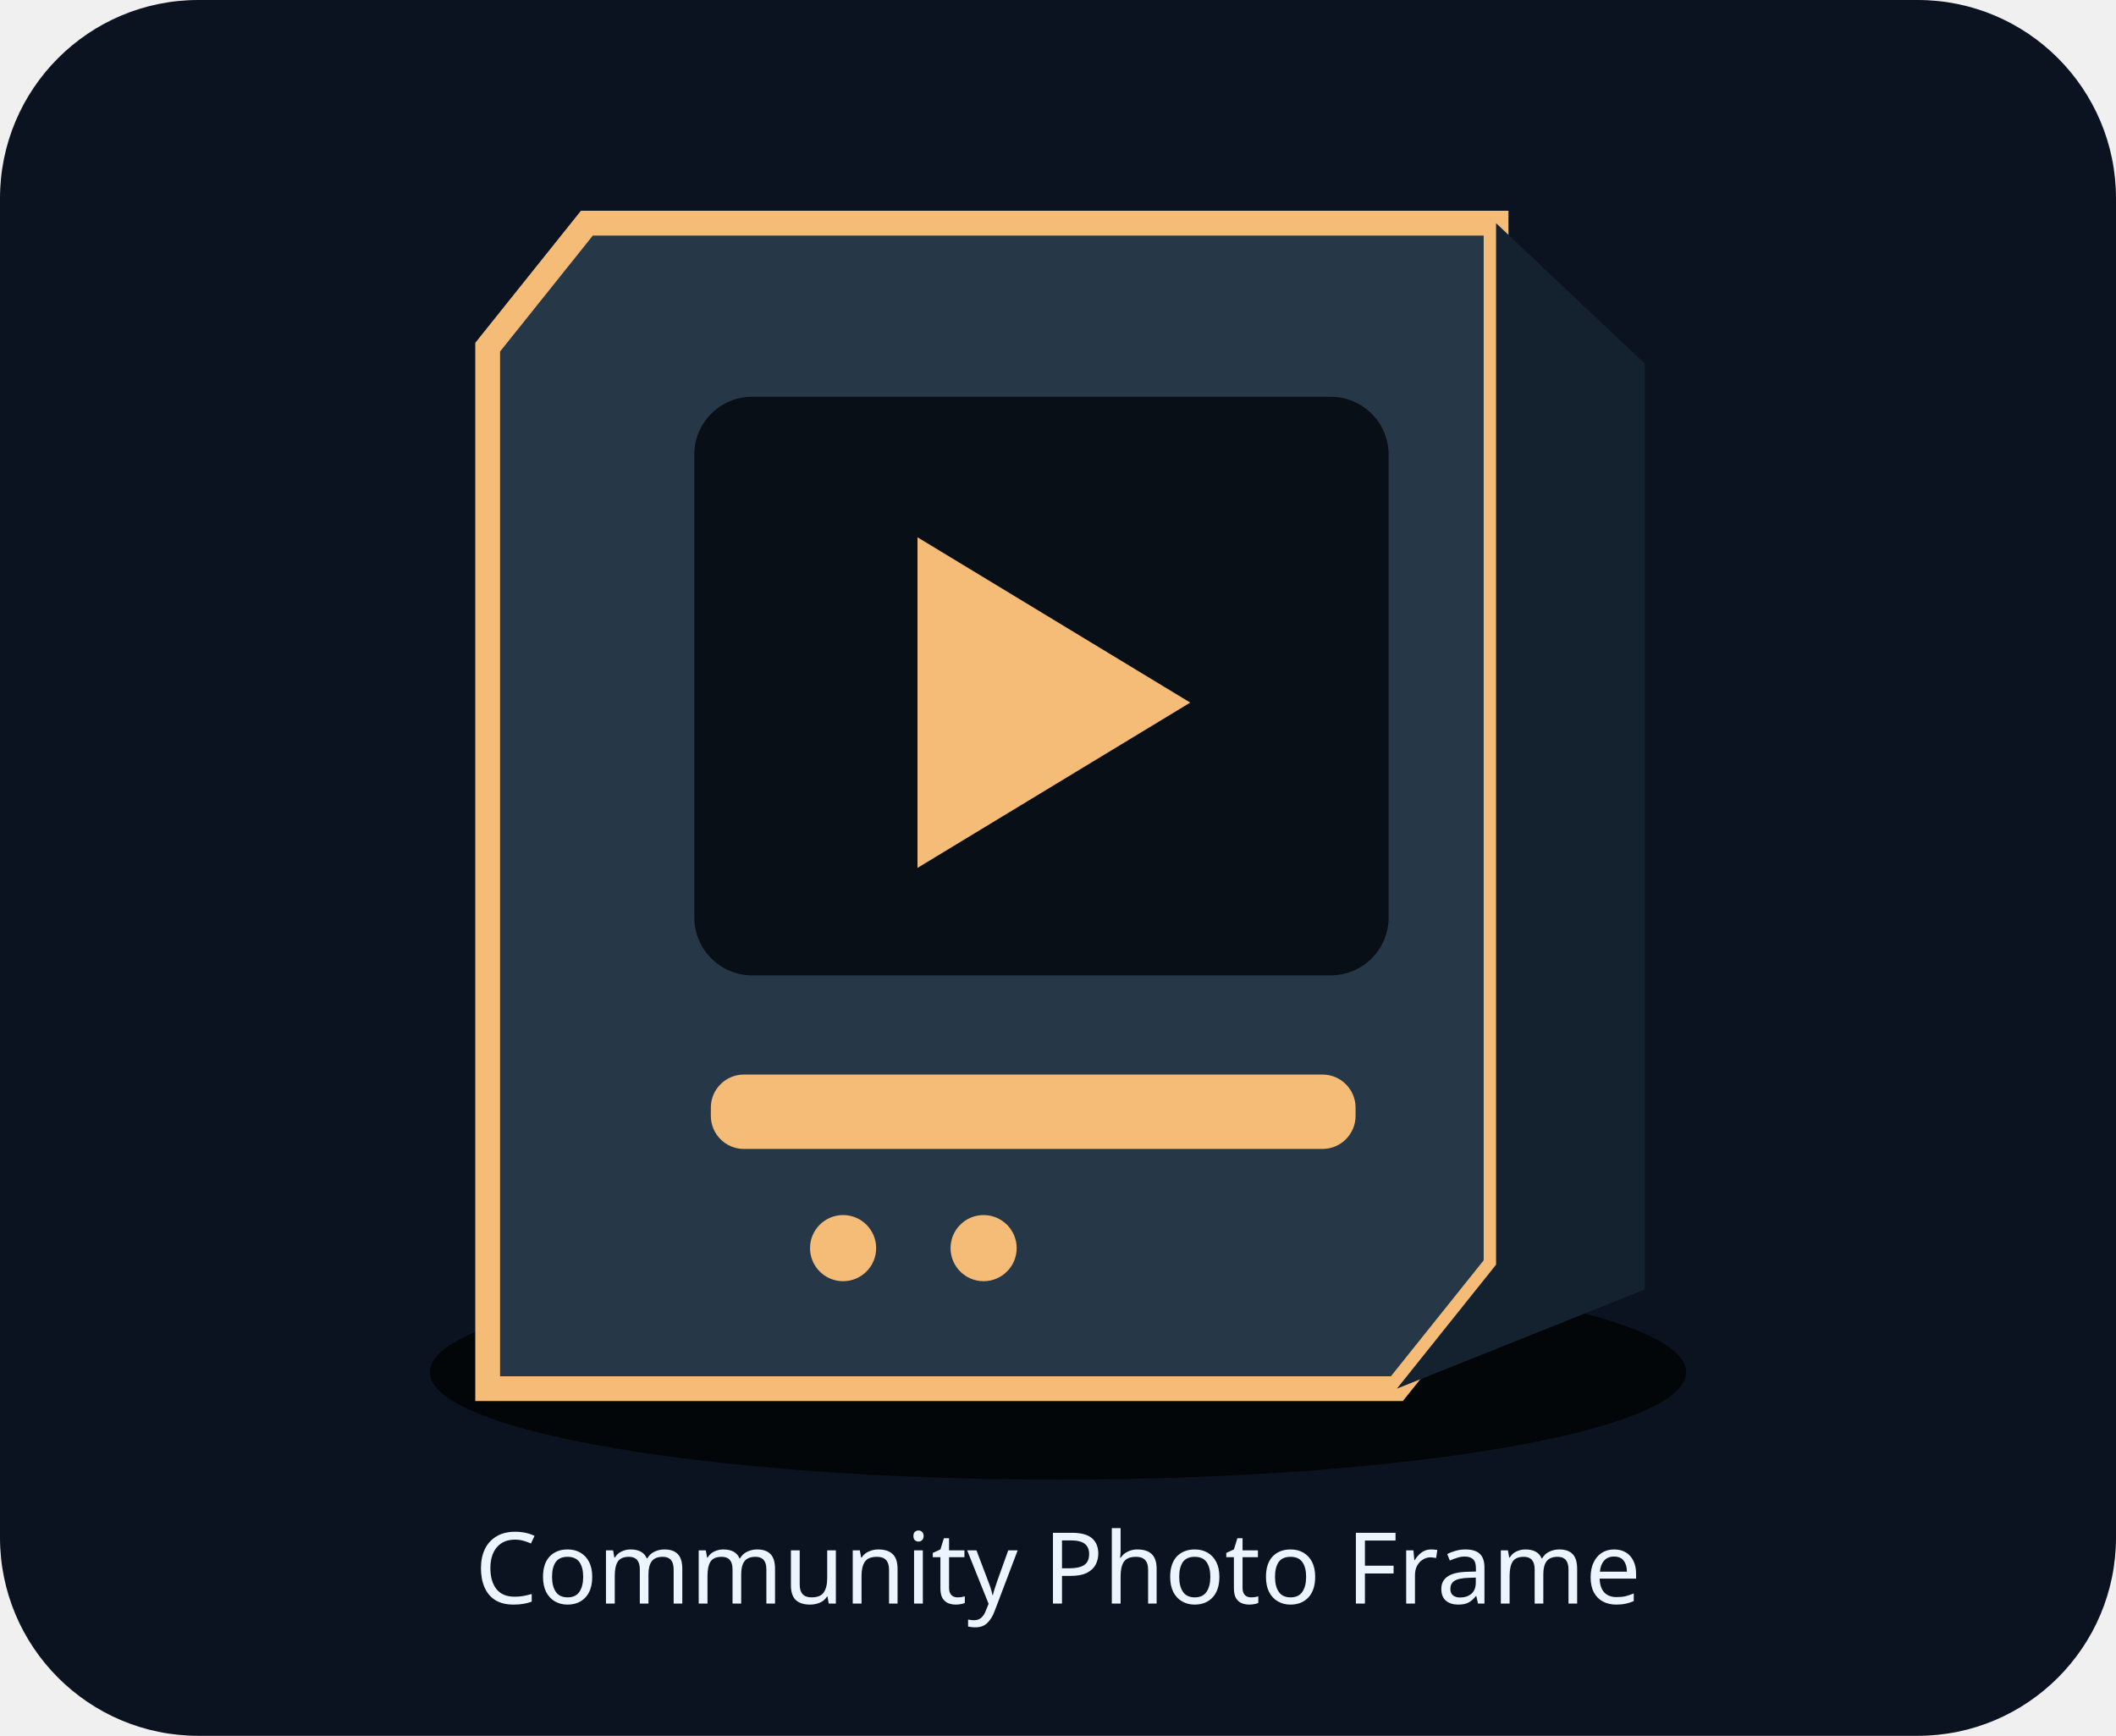
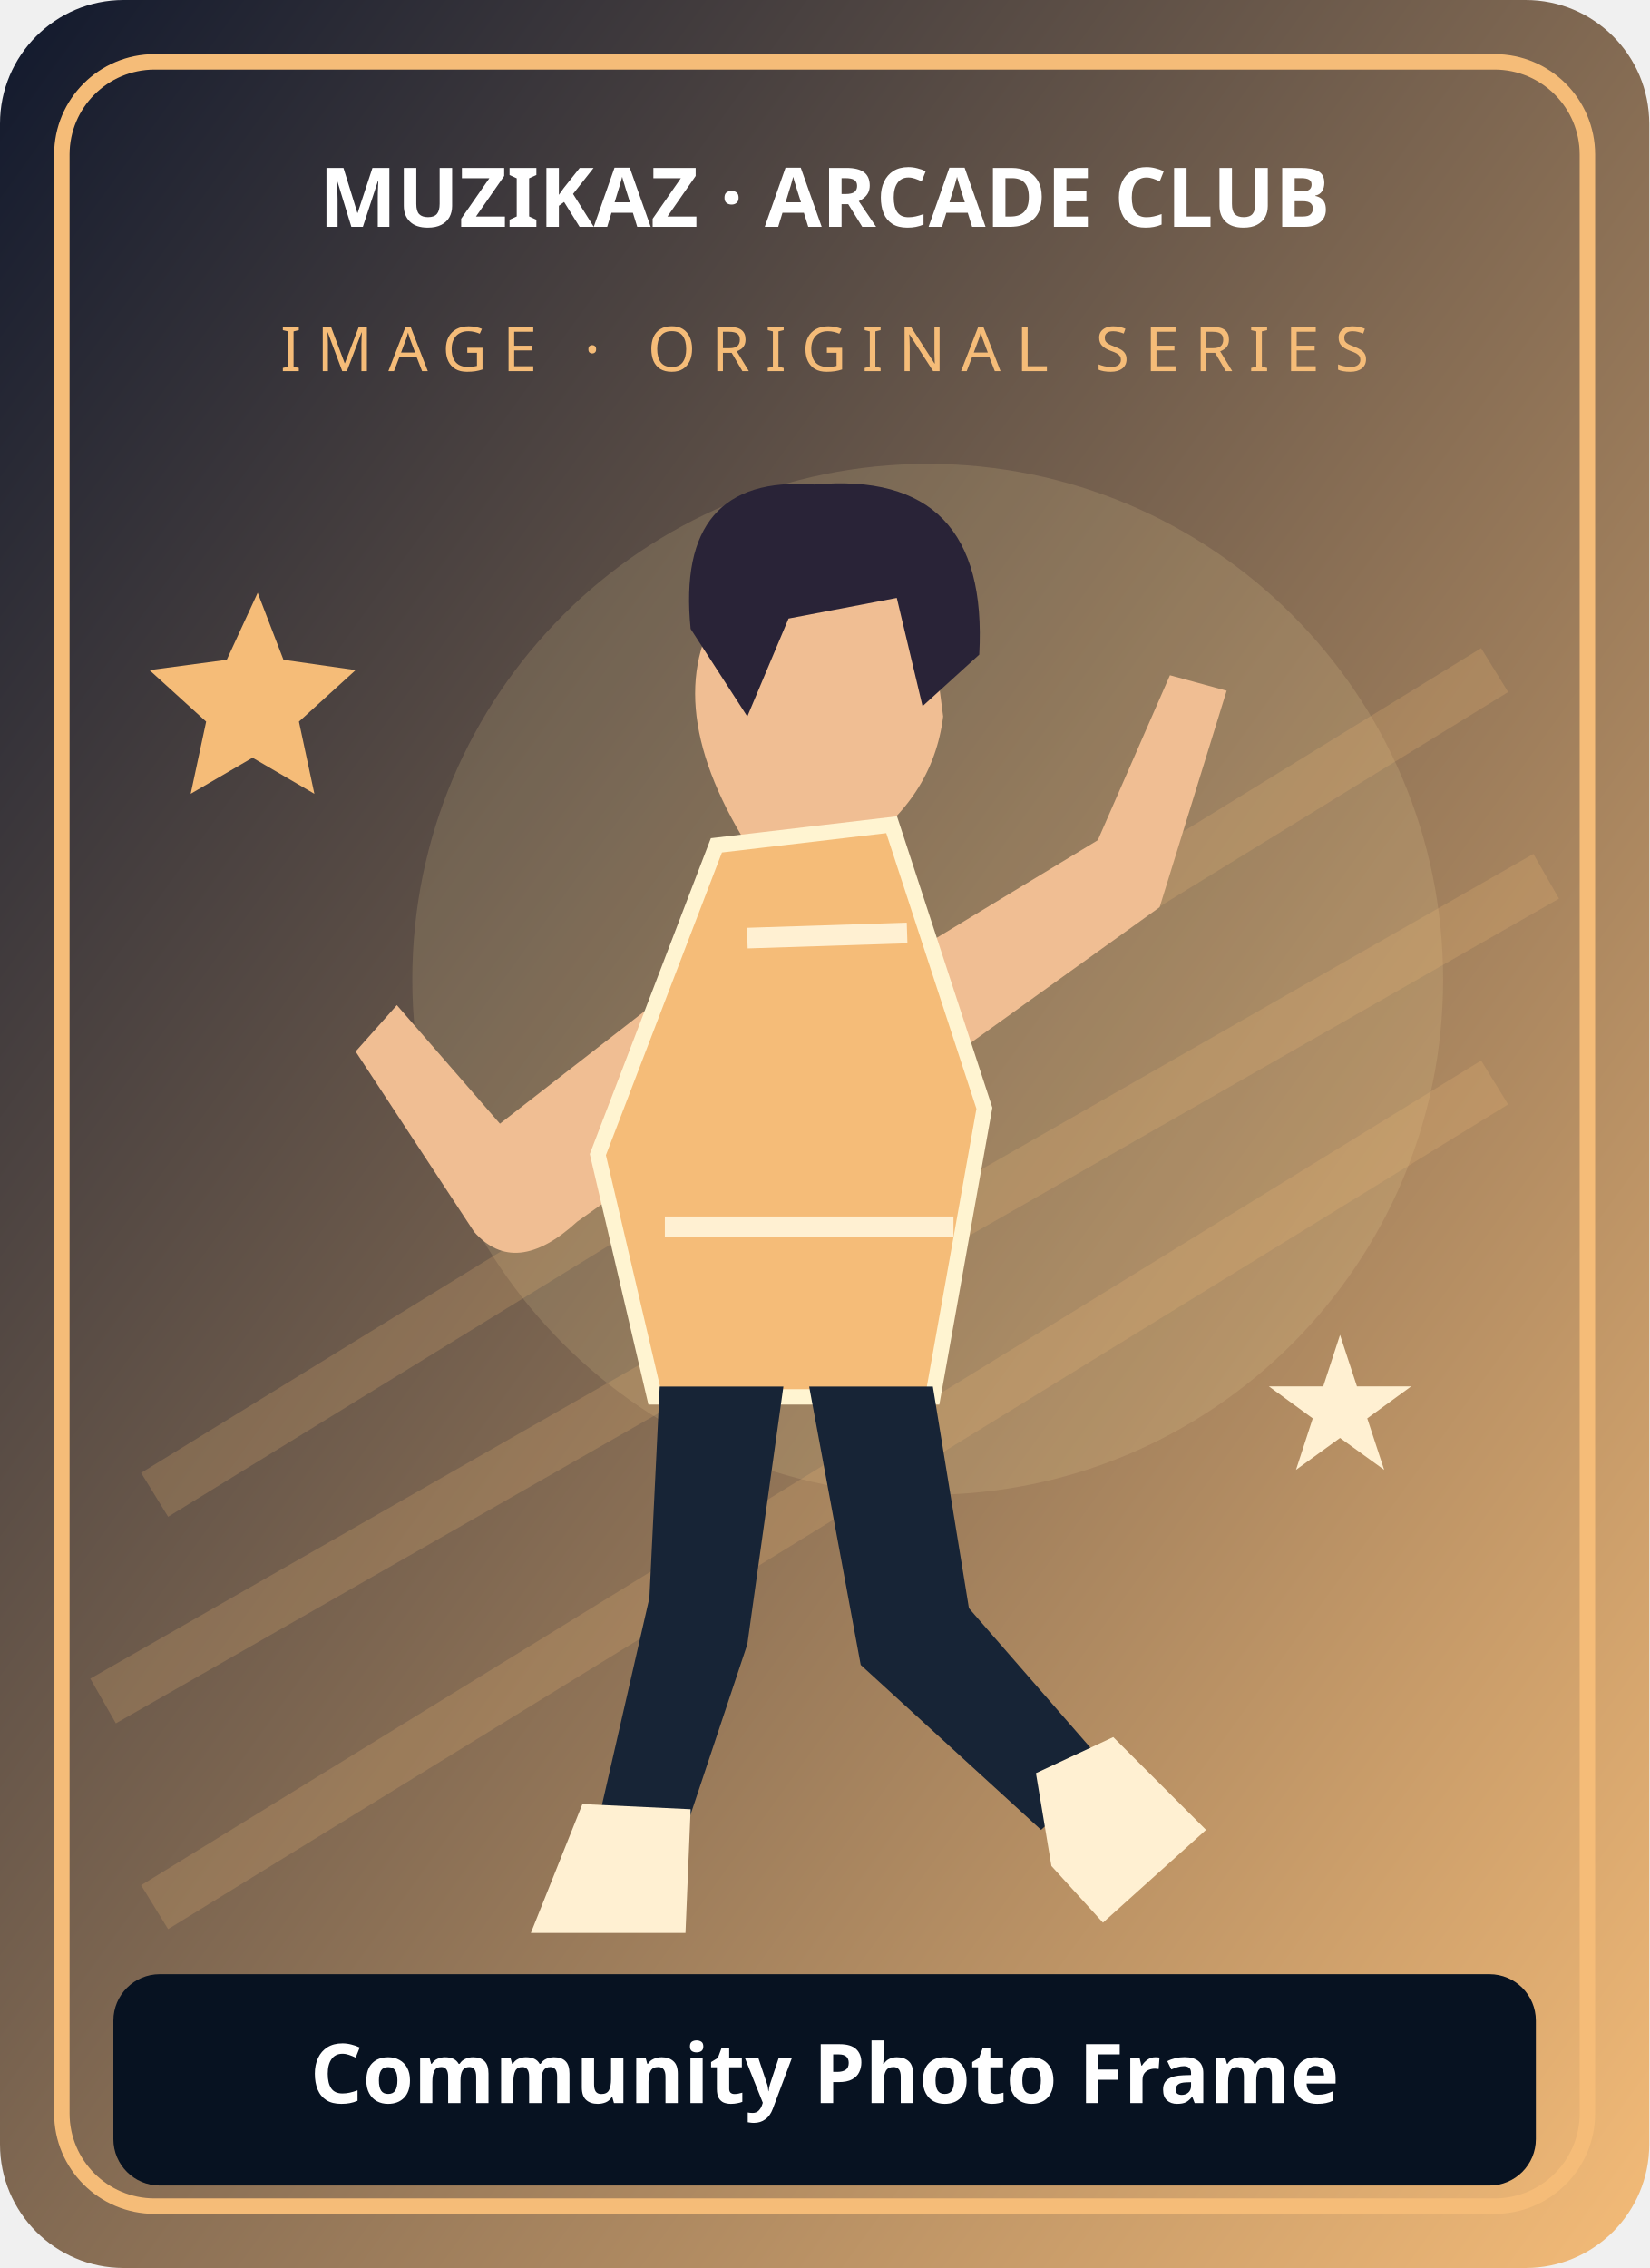
- <svg xmlns="http://www.w3.org/2000/svg" viewBox="0 0 256 210" role="img" aria-labelledby="title desc">
-   <rect width="256" height="210" rx="24" fill="#0b1320" />
-   <ellipse cx="128" cy="166" rx="76" ry="13" fill="#020609" />
-   <path d="M71 27h110v126l-12 15H59V42z" fill="#263847" stroke="#f5bc78" stroke-width="3" />
-   <path d="m181 27 18 17v112l-30 12 12-15z" fill="#14212e" />
-   <rect x="84" y="48" width="84" height="70" rx="7" fill="#080f17" />
-   <path d="m111 65 33 20-33 20z" fill="#f5bc78" />
-   <rect x="86" y="130" width="78" height="9" rx="4" fill="#f5bc78" />
-   <circle cx="102" cy="151" r="4" fill="#f5bc78" />
-   <circle cx="119" cy="151" r="4" fill="#f5bc78" />
-   <text x="128" y="194" text-anchor="middle" font-size="12" font-family="sans-serif" fill="#ecf5ff">Community Photo Frame</text>
+ <svg xmlns="http://www.w3.org/2000/svg" viewBox="0 0 320 440" role="img" aria-label="Community Photo Frame retro pin-up poster">
+   <defs>
+     <linearGradient id="bg" x2="1" y2="1">
+       <stop stop-color="#10182d" />
+       <stop offset="1" stop-color="#f5bc78" />
+     </linearGradient>
+   </defs>
+   <rect width="320" height="440" rx="24" fill="url(#bg)" />
+   <rect x="12" y="12" width="296" height="416" rx="18" fill="none" stroke="#f5bc78" stroke-width="3" />
+   <circle cx="180" cy="190" r="100" fill="#f5d699" opacity=".16" />
+   <path d="M30 290L290 130M20 330L300 170M30 370L290 210" stroke="#f5bc78" opacity=".2" stroke-width="10" />
+   <text x="160" y="44" text-anchor="middle" fill="#fff" font-family="sans-serif" font-size="16" font-weight="900">MUZIKAZ · ARCADE CLUB</text>
+   <text x="160" y="72" text-anchor="middle" fill="#f5bc78" font-family="sans-serif" font-size="12" letter-spacing="3">IMAGE · ORIGINAL SERIES</text>
+   <g fill="#f0be93">
+     <path d="M145 164Q127 135 141 116Q161 92 180 116L183 139Q181 155 166 165Z" />
+     <path d="M133 190L97 218L77 195L69 204L92 239Q100 248 112 237L143 215Z" />
+     <path d="M180 183L213 163L227 131L238 134L225 176L186 204Z" />
+   </g>
+   <path d="M134 122Q131 92 158 94Q192 91 190 127L179 137L174 116L153 120L145 139Z" fill="#292337" />
+   <path d="M139 164L173 160L191 215L181 271L127 271L116 224Z" fill="#f5bc78" stroke="#fff4d1" stroke-width="3" />
+   <path d="M128 269L152 269L145 319L132 358L115 358L126 310Z M157 269L181 269L188 312L215 343L202 355L167 323Z" fill="#172436" />
+   <path d="M113 350L134 351L133 375L103 375Z M201 344L216 337L234 355L214 373L204 362Z" fill="#fff0d2" />
+   <path d="M145 182L176 181M129 238L185 238" stroke="#fff0d2" stroke-width="4" />
+   <path d="M50 115L55 128L69 130L58 140L61 154L49 147L37 154L40 140L29 130L44 128Z" fill="#f5bc78" />
+   <text x="260" y="285" text-anchor="middle" fill="#fff0d2" font-family="sans-serif" font-size="36">★</text>
+   <rect x="22" y="383" width="276" height="41" rx="9" fill="#071221" />
+   <text x="160" y="408" text-anchor="middle" fill="#fff" font-family="sans-serif" font-size="16" font-weight="800" textLength="250" lengthAdjust="spacingAndGlyphs">Community Photo Frame</text>
</svg>
